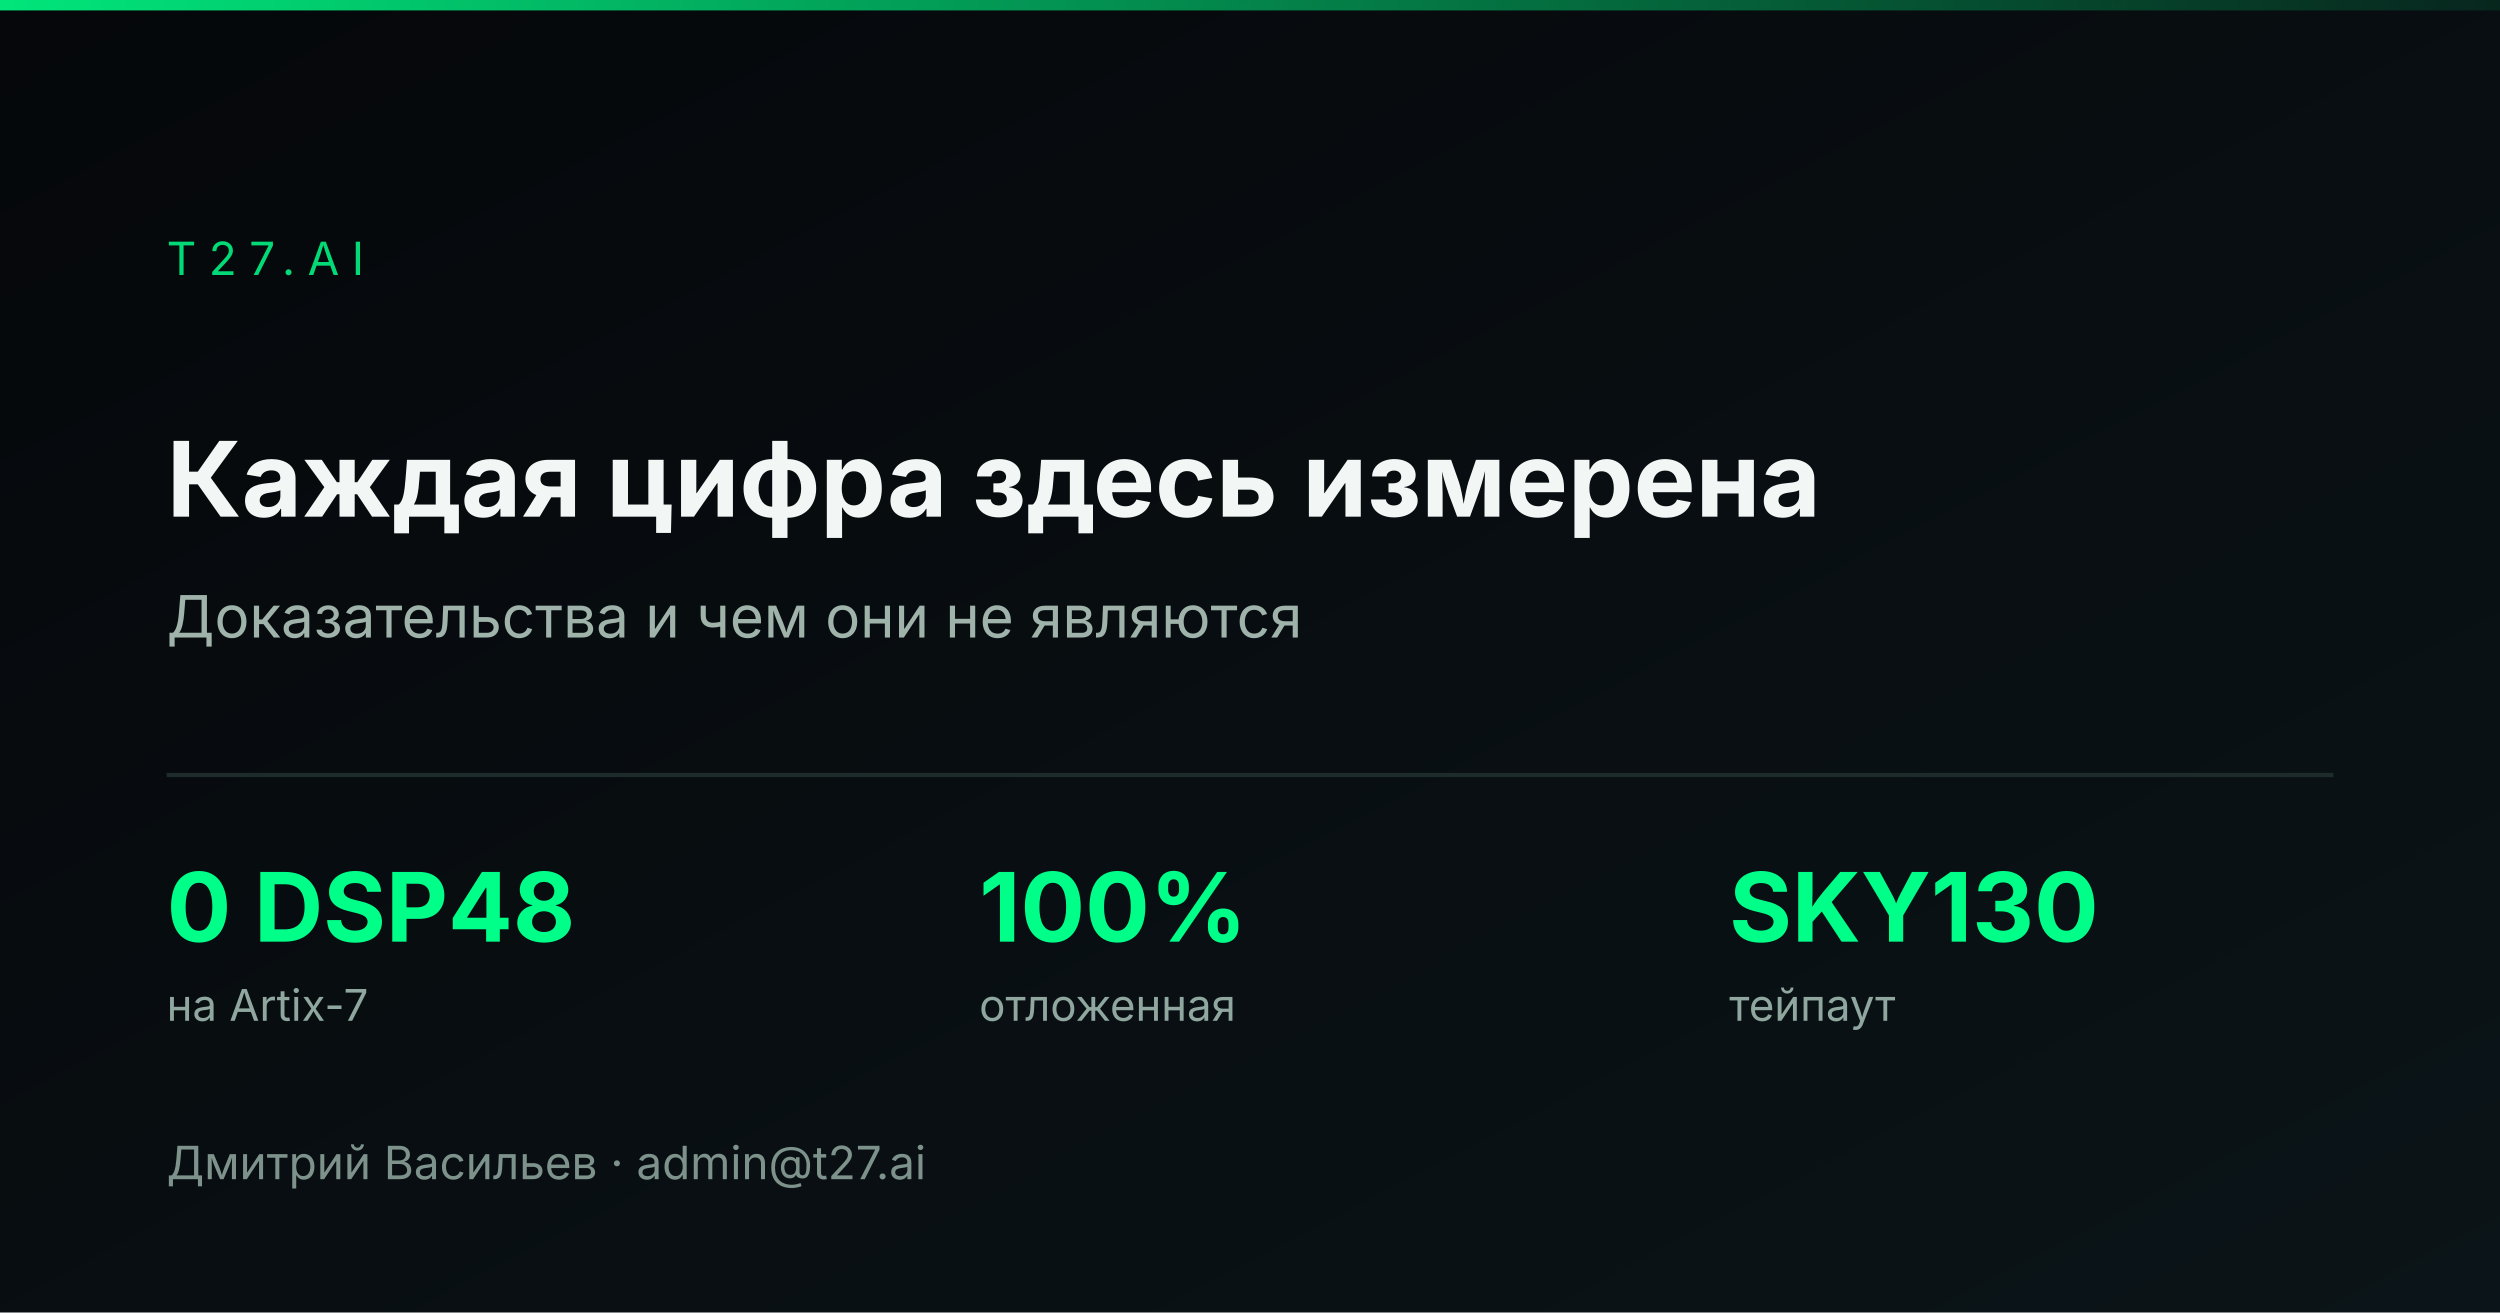
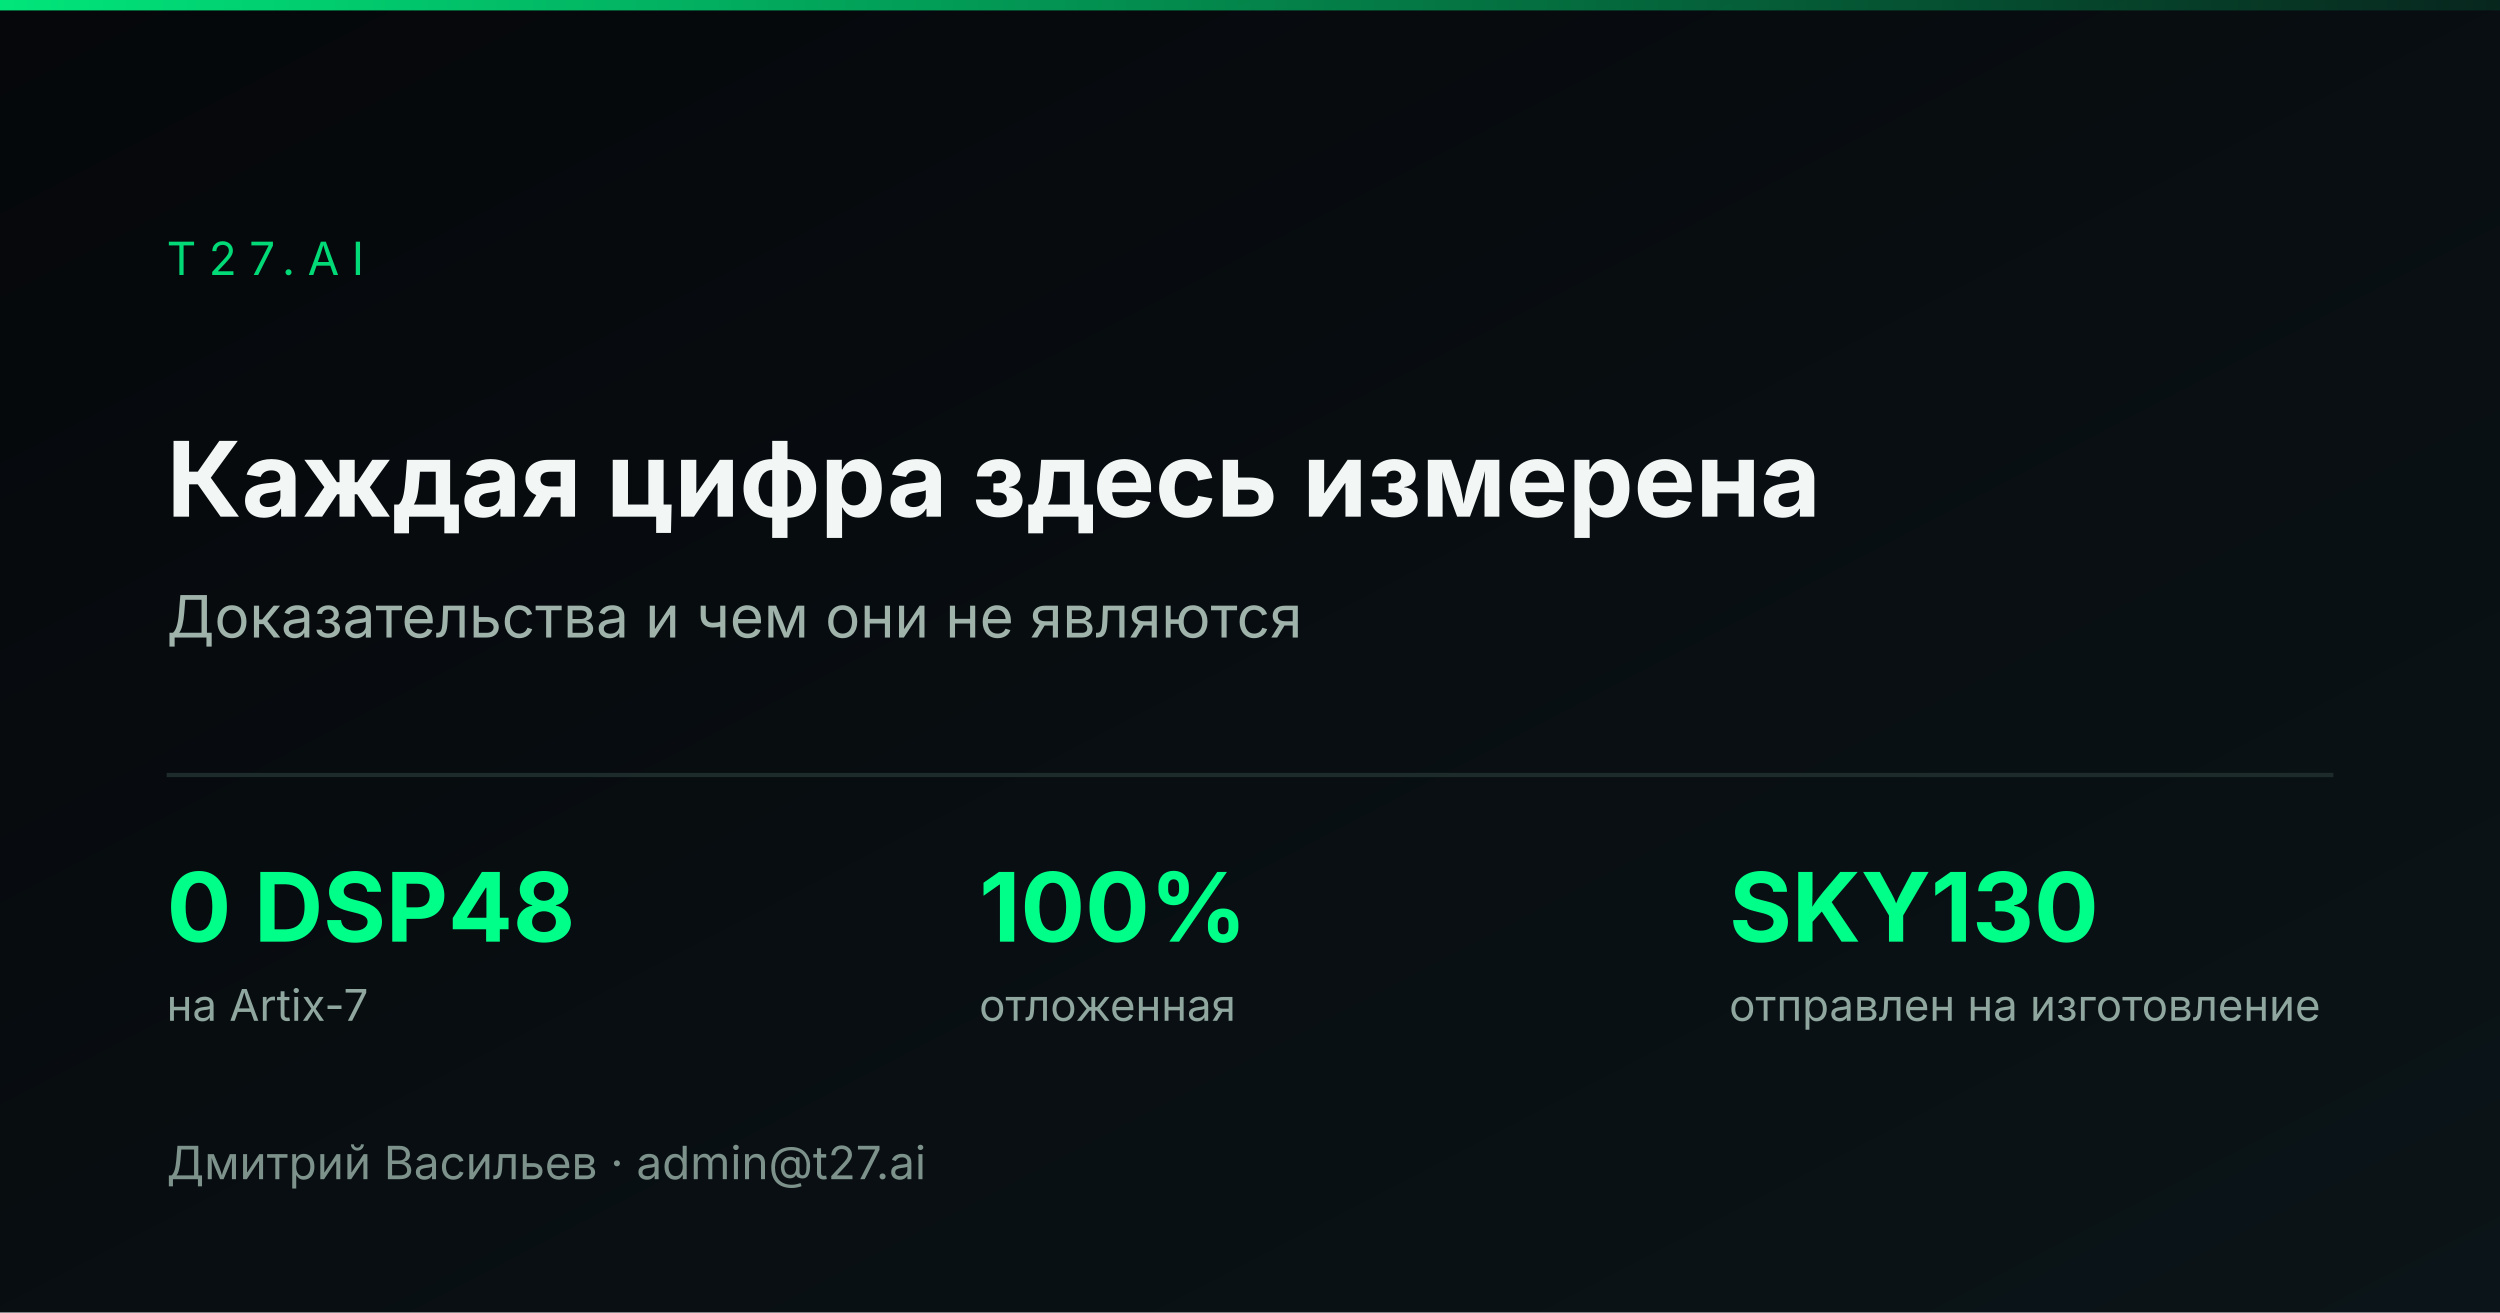
<svg xmlns="http://www.w3.org/2000/svg" width="1200" height="630" viewBox="0 0 1200 630" role="img" aria-label="Every number here was measured">
  <defs>
    <linearGradient id="bg" x1="0" y1="0" x2="1" y2="1">
      <stop offset="0%" stop-color="#05070a" />
      <stop offset="100%" stop-color="#0b1418" />
    </linearGradient>
    <linearGradient id="glow" x1="0" y1="0" x2="1" y2="0">
      <stop offset="0%" stop-color="#00ff88" stop-opacity="0.9" />
      <stop offset="100%" stop-color="#00ff88" stop-opacity="0.1" />
    </linearGradient>
  </defs>
  <rect width="1200" height="630" fill="url(#bg)" />
  <rect x="0" y="0" width="1200" height="5" fill="url(#glow)" />
  <text x="80" y="132" font-family="Inter,Helvetica,Arial,sans-serif" font-size="22" letter-spacing="6" fill="#00ff88" opacity="0.85">T27.AI</text>
  <text x="80" y="248" font-family="Inter,Helvetica,Arial,sans-serif" font-size="50" font-weight="700" fill="#f2f6f4">Каждая цифра здесь измерена</text>
  <text x="80" y="306" font-family="Inter,Helvetica,Arial,sans-serif" font-size="28" fill="#9fb3ab">Доказательства и чем они не являются</text>
  <line x1="80" y1="372" x2="1120" y2="372" stroke="#1d2b2a" stroke-width="2" />
  <text x="80" y="452" font-family="Inter,Helvetica,Arial,sans-serif" font-size="46" font-weight="700" fill="#00ff88">0 DSP48</text>
  <text x="80" y="490" font-family="Inter,Helvetica,Arial,sans-serif" font-size="21" fill="#8fa79f">на Artix-7</text>
  <text x="470" y="452" font-family="Inter,Helvetica,Arial,sans-serif" font-size="46" font-weight="700" fill="#00ff88">100%</text>
  <text x="470" y="490" font-family="Inter,Helvetica,Arial,sans-serif" font-size="21" fill="#8fa79f">отложенная</text>
  <text x="830" y="452" font-family="Inter,Helvetica,Arial,sans-serif" font-size="46" font-weight="700" fill="#00ff88">SKY130</text>
-   <text x="830" y="490" font-family="Inter,Helvetica,Arial,sans-serif" font-size="21" fill="#8fa79f">тейпаут</text>
+   <text x="830" y="490" font-family="Inter,Helvetica,Arial,sans-serif" font-size="21" fill="#8fa79f">отправлен на изготовление</text>
  <text x="80" y="566" font-family="Inter,Helvetica,Arial,sans-serif" font-size="22" fill="#7d928b">Дмитрий Васильев · admin@t27.ai</text>
</svg>
